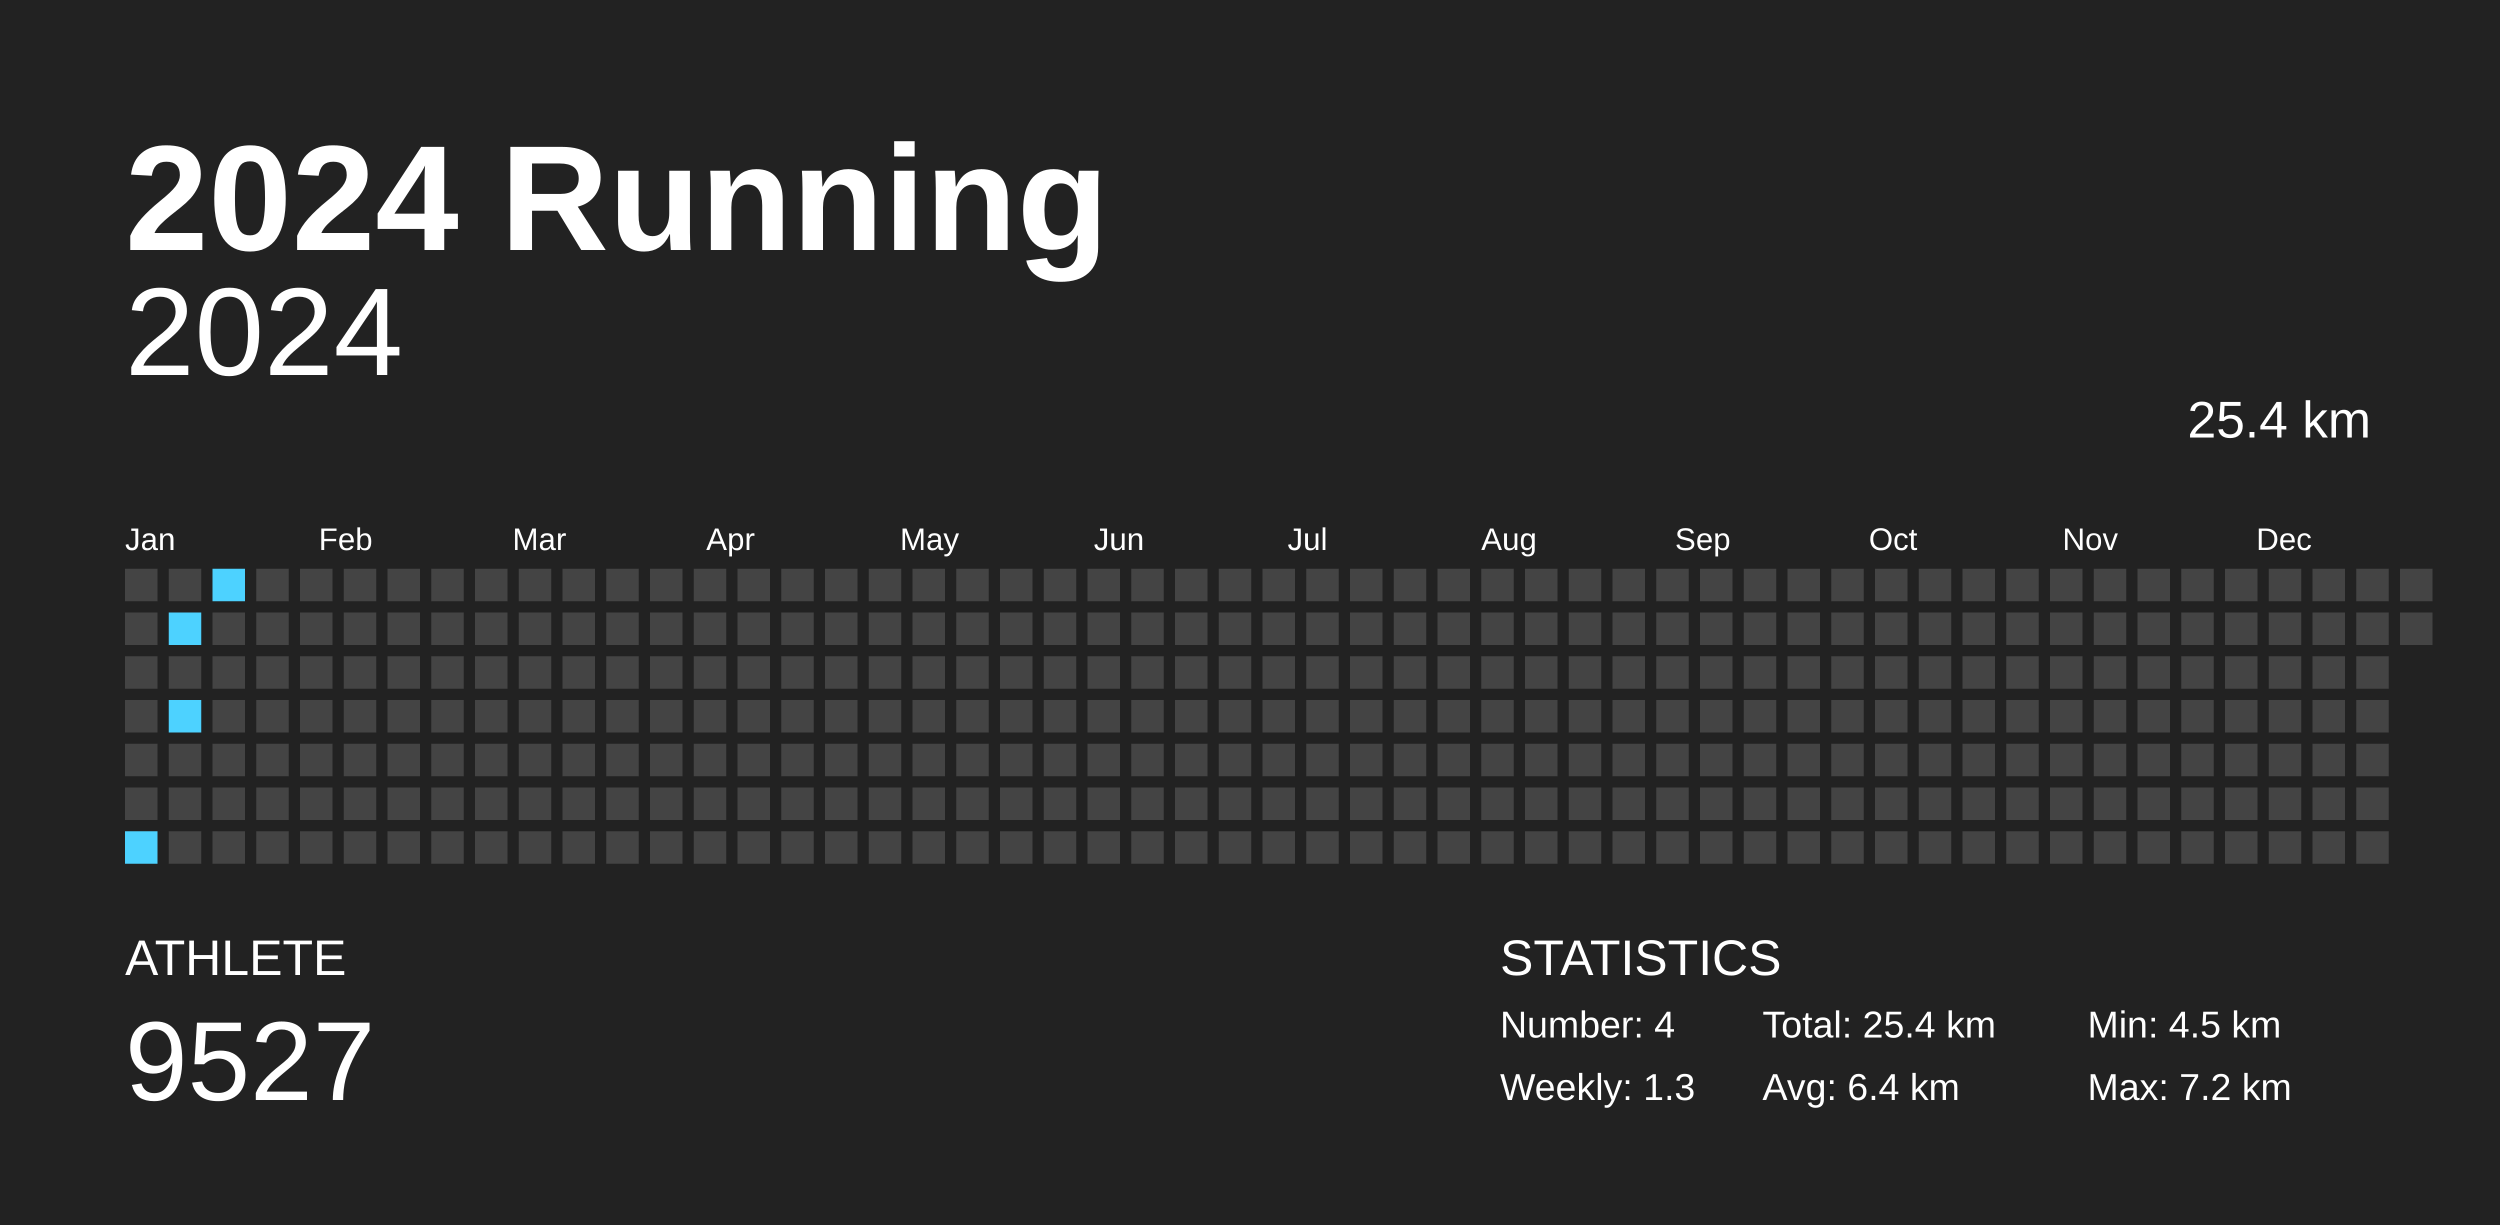
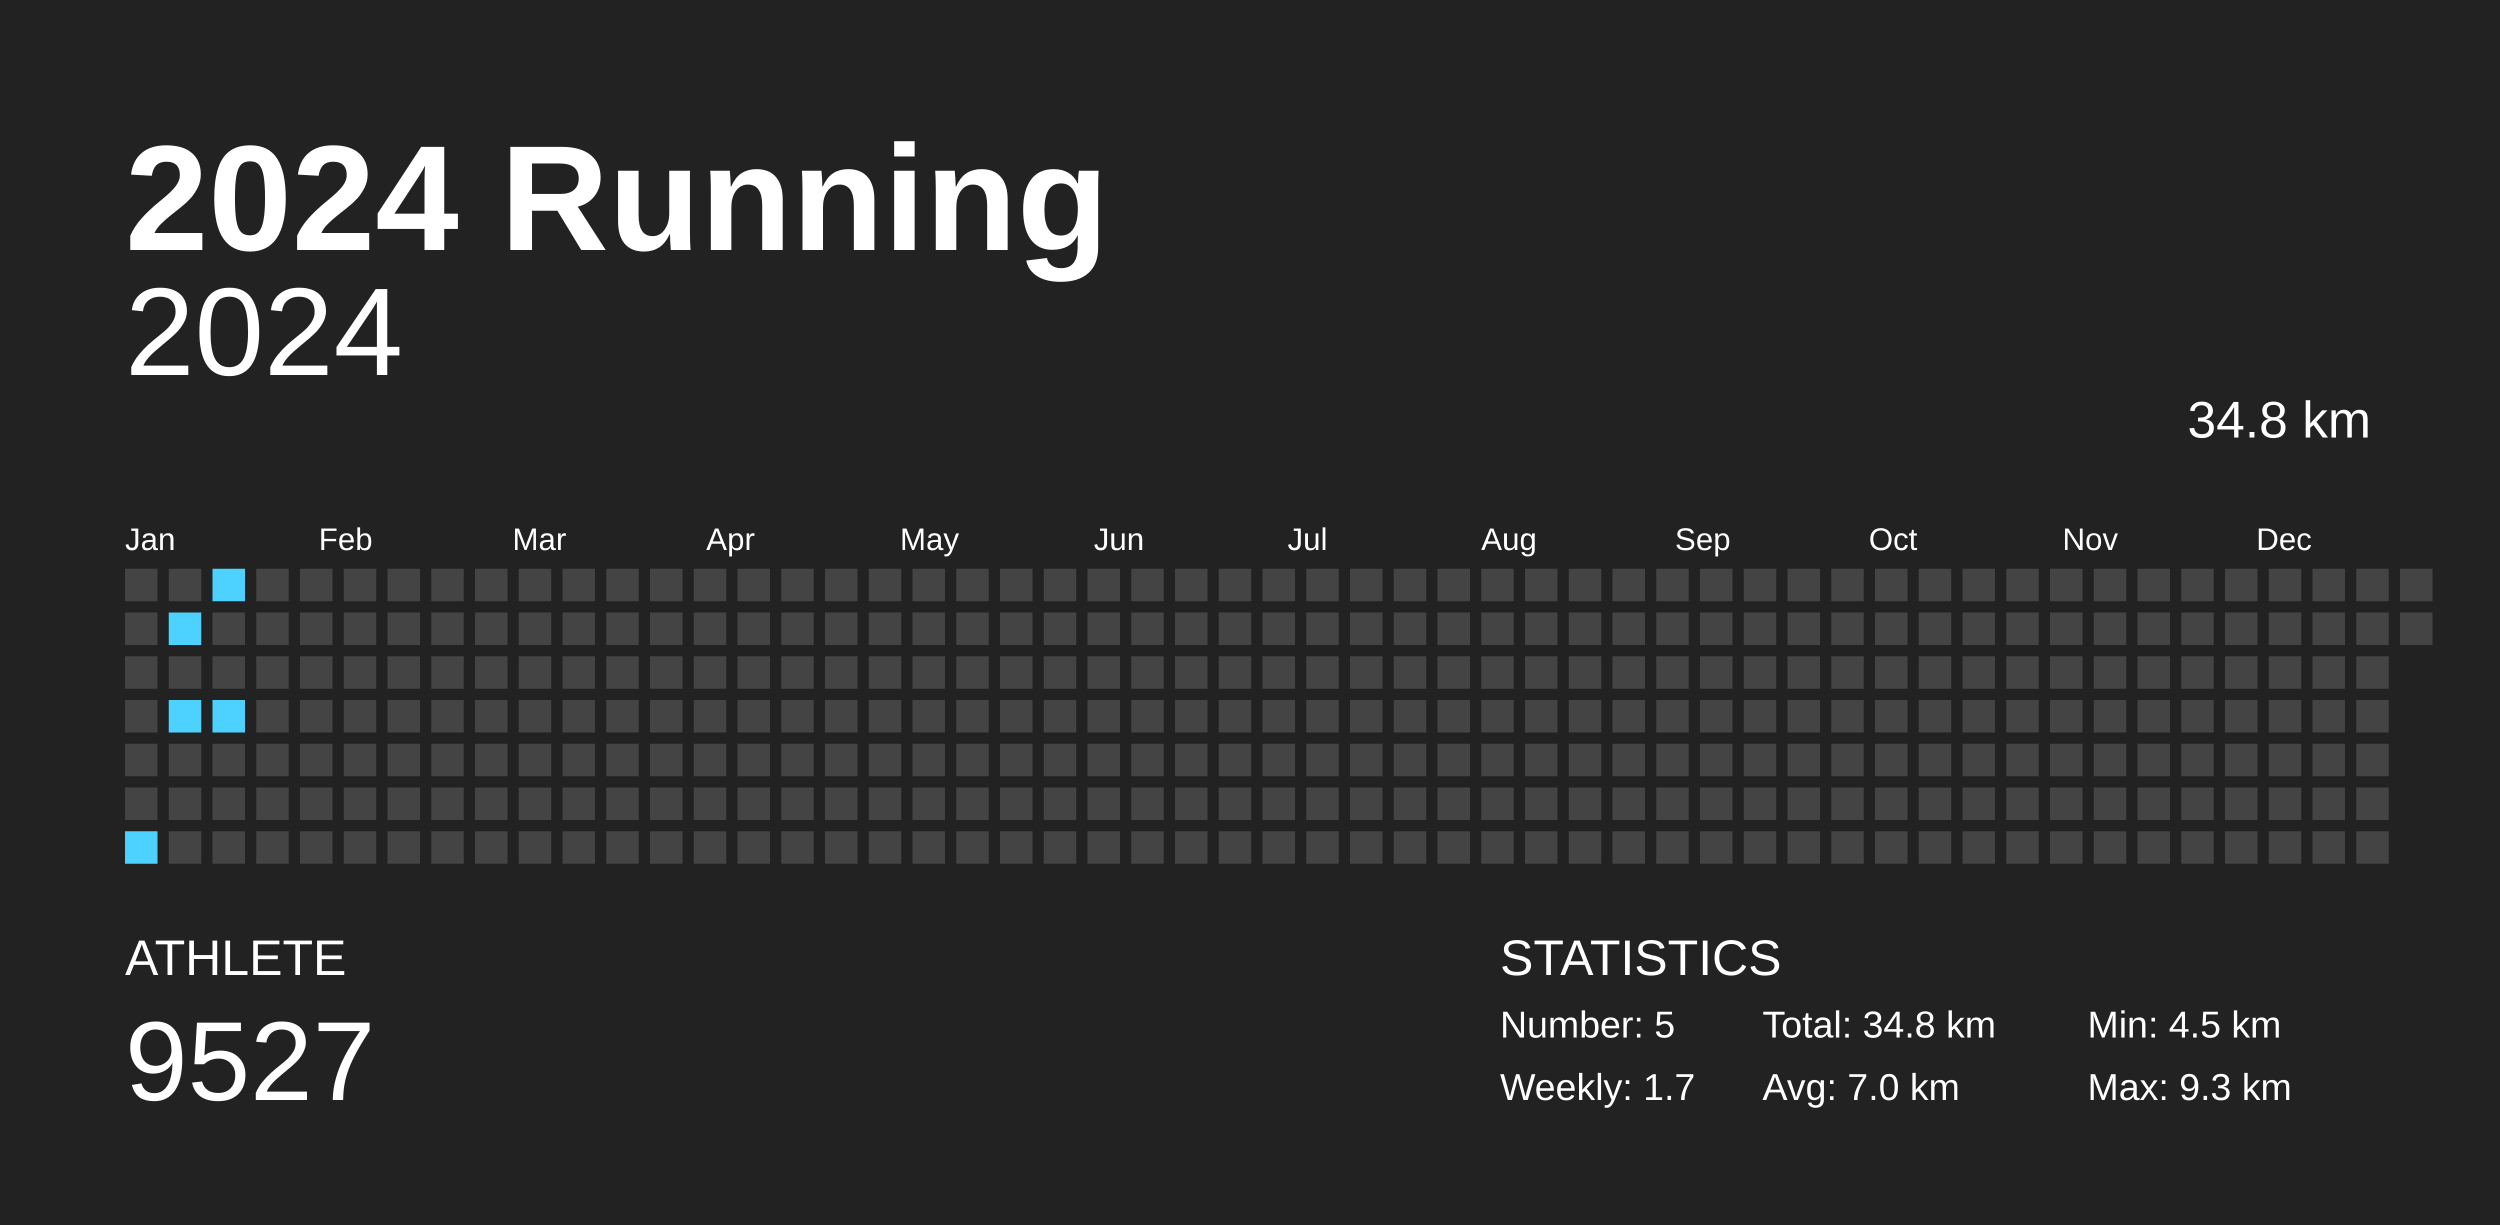
<svg xmlns="http://www.w3.org/2000/svg" baseProfile="full" height="98mm" version="1.1" viewBox="0,0,200,98" width="200mm">
  <defs />
  <rect fill="#222222" height="98" width="200" x="0" y="0" />
  <text fill="#FFFFFF" style="font-size:12px; font-family:Arial; font-weight:bold;" x="10" y="20">2024 Running</text>
  <text fill="#FFFFFF" style="font-size:4px; font-family:Arial" x="10" y="78">ATHLETE</text>
  <text fill="#FFFFFF" style="font-size:9px; font-family:Arial" x="10" y="88">9527</text>
  <text fill="#FFFFFF" style="font-size:4px; font-family:Arial" x="120" y="78">STATISTICS</text>
-   <text fill="#FFFFFF" style="font-size:3px; font-family:Arial" x="120" y="83">Number: 4</text>
-   <text fill="#FFFFFF" style="font-size:3px; font-family:Arial" x="120" y="88">Weekly: 1.3</text>
-   <text fill="#FFFFFF" style="font-size:3px; font-family:Arial" x="141" y="83">Total: 25.4 km</text>
-   <text fill="#FFFFFF" style="font-size:3px; font-family:Arial" x="141" y="88">Avg: 6.4 km</text>
+   <text fill="#FFFFFF" style="font-size:3px; font-family:Arial" x="120" y="83">Number: 5</text>
+   <text fill="#FFFFFF" style="font-size:3px; font-family:Arial" x="120" y="88">Weekly: 1.7</text>
+   <text fill="#FFFFFF" style="font-size:3px; font-family:Arial" x="141" y="83">Total: 34.8 km</text>
+   <text fill="#FFFFFF" style="font-size:3px; font-family:Arial" x="141" y="88">Avg: 7.0 km</text>
  <text fill="#FFFFFF" style="font-size:3px; font-family:Arial" x="167" y="83">Min: 4.5 km</text>
-   <text fill="#FFFFFF" style="font-size:3px; font-family:Arial" x="167" y="88">Max: 7.2 km</text>
+   <text fill="#FFFFFF" style="font-size:3px; font-family:Arial" x="167" y="88">Max: 9.3 km</text>
  <text alignment-baseline="hanging" fill="#FFFFFF" style="font-size:10.0px; font-family:Arial;" x="10" y="30">2024</text>
-   <text alignment-baseline="hanging" fill="#FFFFFF" style="font-size:4.125px; font-family:Arial;" x="175" y="35">25.4 km</text>
+   <text alignment-baseline="hanging" fill="#FFFFFF" style="font-size:4.125px; font-family:Arial;" x="175" y="35">34.8 km</text>
  <text fill="#FFFFFF" style="font-size:2.5px; font-family:Arial" x="10.0" y="44">Jan</text>
  <text fill="#FFFFFF" style="font-size:2.5px; font-family:Arial" x="25.5" y="44">Feb</text>
  <text fill="#FFFFFF" style="font-size:2.5px; font-family:Arial" x="41.0" y="44">Mar</text>
  <text fill="#FFFFFF" style="font-size:2.5px; font-family:Arial" x="56.5" y="44">Apr</text>
  <text fill="#FFFFFF" style="font-size:2.5px; font-family:Arial" x="72.0" y="44">May</text>
  <text fill="#FFFFFF" style="font-size:2.5px; font-family:Arial" x="87.5" y="44">Jun</text>
  <text fill="#FFFFFF" style="font-size:2.5px; font-family:Arial" x="103.0" y="44">Jul</text>
  <text fill="#FFFFFF" style="font-size:2.5px; font-family:Arial" x="118.5" y="44">Aug</text>
  <text fill="#FFFFFF" style="font-size:2.5px; font-family:Arial" x="134.0" y="44">Sep</text>
  <text fill="#FFFFFF" style="font-size:2.5px; font-family:Arial" x="149.5" y="44">Oct</text>
  <text fill="#FFFFFF" style="font-size:2.5px; font-family:Arial" x="165.0" y="44">Nov</text>
  <text fill="#FFFFFF" style="font-size:2.5px; font-family:Arial" x="180.5" y="44">Dec</text>
  <rect fill="#444444" height="2.6" width="2.6" x="10.0" y="45.5" />
  <rect fill="#444444" height="2.6" width="2.6" x="10.0" y="49.0" />
  <rect fill="#444444" height="2.6" width="2.6" x="10.0" y="52.5" />
  <rect fill="#444444" height="2.6" width="2.6" x="10.0" y="56.0" />
  <rect fill="#444444" height="2.6" width="2.6" x="10.0" y="59.5" />
  <rect fill="#444444" height="2.6" width="2.6" x="10.0" y="63.0" />
  <rect fill="#4dd2ff" height="2.6" width="2.6" x="10.0" y="66.5" />
  <rect fill="#444444" height="2.6" width="2.6" x="13.5" y="45.5" />
  <rect fill="#4dd2ff" height="2.6" width="2.6" x="13.5" y="49.0" />
  <rect fill="#444444" height="2.6" width="2.6" x="13.5" y="52.5" />
  <rect fill="#4dd2ff" height="2.6" width="2.6" x="13.5" y="56.0" />
  <rect fill="#444444" height="2.6" width="2.6" x="13.5" y="59.5" />
  <rect fill="#444444" height="2.6" width="2.6" x="13.5" y="63.0" />
  <rect fill="#444444" height="2.6" width="2.6" x="13.5" y="66.5" />
  <rect fill="#4dd2ff" height="2.6" width="2.6" x="17.0" y="45.5" />
  <rect fill="#444444" height="2.6" width="2.6" x="17.0" y="49.0" />
  <rect fill="#444444" height="2.6" width="2.6" x="17.0" y="52.5" />
-   <rect fill="#444444" height="2.6" width="2.6" x="17.0" y="56.0" />
+   <rect fill="#4dd2ff" height="2.6" width="2.6" x="17.0" y="56.0" />
  <rect fill="#444444" height="2.6" width="2.6" x="17.0" y="59.5" />
  <rect fill="#444444" height="2.6" width="2.6" x="17.0" y="63.0" />
  <rect fill="#444444" height="2.6" width="2.6" x="17.0" y="66.5" />
  <rect fill="#444444" height="2.6" width="2.6" x="20.5" y="45.5" />
  <rect fill="#444444" height="2.6" width="2.6" x="20.5" y="49.0" />
  <rect fill="#444444" height="2.6" width="2.6" x="20.5" y="52.5" />
  <rect fill="#444444" height="2.6" width="2.6" x="20.5" y="56.0" />
  <rect fill="#444444" height="2.6" width="2.6" x="20.5" y="59.5" />
  <rect fill="#444444" height="2.6" width="2.6" x="20.5" y="63.0" />
  <rect fill="#444444" height="2.6" width="2.6" x="20.5" y="66.5" />
  <rect fill="#444444" height="2.6" width="2.6" x="24.0" y="45.5" />
  <rect fill="#444444" height="2.6" width="2.6" x="24.0" y="49.0" />
  <rect fill="#444444" height="2.6" width="2.6" x="24.0" y="52.5" />
  <rect fill="#444444" height="2.6" width="2.6" x="24.0" y="56.0" />
  <rect fill="#444444" height="2.6" width="2.6" x="24.0" y="59.5" />
  <rect fill="#444444" height="2.6" width="2.6" x="24.0" y="63.0" />
  <rect fill="#444444" height="2.6" width="2.6" x="24.0" y="66.5" />
  <rect fill="#444444" height="2.6" width="2.6" x="27.5" y="45.5" />
  <rect fill="#444444" height="2.6" width="2.6" x="27.5" y="49.0" />
  <rect fill="#444444" height="2.6" width="2.6" x="27.5" y="52.5" />
  <rect fill="#444444" height="2.6" width="2.6" x="27.5" y="56.0" />
  <rect fill="#444444" height="2.6" width="2.6" x="27.5" y="59.5" />
  <rect fill="#444444" height="2.6" width="2.6" x="27.5" y="63.0" />
  <rect fill="#444444" height="2.6" width="2.6" x="27.5" y="66.5" />
  <rect fill="#444444" height="2.6" width="2.6" x="31.0" y="45.5" />
  <rect fill="#444444" height="2.6" width="2.6" x="31.0" y="49.0" />
  <rect fill="#444444" height="2.6" width="2.6" x="31.0" y="52.5" />
  <rect fill="#444444" height="2.6" width="2.6" x="31.0" y="56.0" />
  <rect fill="#444444" height="2.6" width="2.6" x="31.0" y="59.5" />
  <rect fill="#444444" height="2.6" width="2.6" x="31.0" y="63.0" />
  <rect fill="#444444" height="2.6" width="2.6" x="31.0" y="66.5" />
  <rect fill="#444444" height="2.6" width="2.6" x="34.5" y="45.5" />
  <rect fill="#444444" height="2.6" width="2.6" x="34.5" y="49.0" />
  <rect fill="#444444" height="2.6" width="2.6" x="34.5" y="52.5" />
  <rect fill="#444444" height="2.6" width="2.6" x="34.5" y="56.0" />
  <rect fill="#444444" height="2.6" width="2.6" x="34.5" y="59.5" />
  <rect fill="#444444" height="2.6" width="2.6" x="34.5" y="63.0" />
  <rect fill="#444444" height="2.6" width="2.6" x="34.5" y="66.5" />
  <rect fill="#444444" height="2.6" width="2.6" x="38.0" y="45.5" />
  <rect fill="#444444" height="2.6" width="2.6" x="38.0" y="49.0" />
  <rect fill="#444444" height="2.6" width="2.6" x="38.0" y="52.5" />
  <rect fill="#444444" height="2.6" width="2.6" x="38.0" y="56.0" />
  <rect fill="#444444" height="2.6" width="2.6" x="38.0" y="59.5" />
  <rect fill="#444444" height="2.6" width="2.6" x="38.0" y="63.0" />
  <rect fill="#444444" height="2.6" width="2.6" x="38.0" y="66.5" />
  <rect fill="#444444" height="2.6" width="2.6" x="41.5" y="45.5" />
  <rect fill="#444444" height="2.6" width="2.6" x="41.5" y="49.0" />
  <rect fill="#444444" height="2.6" width="2.6" x="41.5" y="52.5" />
  <rect fill="#444444" height="2.6" width="2.6" x="41.5" y="56.0" />
  <rect fill="#444444" height="2.6" width="2.6" x="41.5" y="59.5" />
  <rect fill="#444444" height="2.6" width="2.6" x="41.5" y="63.0" />
  <rect fill="#444444" height="2.6" width="2.6" x="41.5" y="66.5" />
  <rect fill="#444444" height="2.6" width="2.6" x="45.0" y="45.5" />
  <rect fill="#444444" height="2.6" width="2.6" x="45.0" y="49.0" />
  <rect fill="#444444" height="2.6" width="2.6" x="45.0" y="52.5" />
  <rect fill="#444444" height="2.6" width="2.6" x="45.0" y="56.0" />
  <rect fill="#444444" height="2.6" width="2.6" x="45.0" y="59.5" />
  <rect fill="#444444" height="2.6" width="2.6" x="45.0" y="63.0" />
  <rect fill="#444444" height="2.6" width="2.6" x="45.0" y="66.5" />
  <rect fill="#444444" height="2.6" width="2.6" x="48.5" y="45.5" />
  <rect fill="#444444" height="2.6" width="2.6" x="48.5" y="49.0" />
  <rect fill="#444444" height="2.6" width="2.6" x="48.5" y="52.5" />
  <rect fill="#444444" height="2.6" width="2.6" x="48.5" y="56.0" />
  <rect fill="#444444" height="2.6" width="2.6" x="48.5" y="59.5" />
  <rect fill="#444444" height="2.6" width="2.6" x="48.5" y="63.0" />
  <rect fill="#444444" height="2.6" width="2.6" x="48.5" y="66.5" />
  <rect fill="#444444" height="2.6" width="2.6" x="52.0" y="45.5" />
  <rect fill="#444444" height="2.6" width="2.6" x="52.0" y="49.0" />
  <rect fill="#444444" height="2.6" width="2.6" x="52.0" y="52.5" />
  <rect fill="#444444" height="2.6" width="2.6" x="52.0" y="56.0" />
  <rect fill="#444444" height="2.6" width="2.6" x="52.0" y="59.5" />
  <rect fill="#444444" height="2.6" width="2.6" x="52.0" y="63.0" />
  <rect fill="#444444" height="2.6" width="2.6" x="52.0" y="66.5" />
  <rect fill="#444444" height="2.6" width="2.6" x="55.5" y="45.5" />
  <rect fill="#444444" height="2.6" width="2.6" x="55.5" y="49.0" />
  <rect fill="#444444" height="2.6" width="2.6" x="55.5" y="52.5" />
  <rect fill="#444444" height="2.6" width="2.6" x="55.5" y="56.0" />
  <rect fill="#444444" height="2.6" width="2.6" x="55.5" y="59.5" />
  <rect fill="#444444" height="2.6" width="2.6" x="55.5" y="63.0" />
  <rect fill="#444444" height="2.6" width="2.6" x="55.5" y="66.5" />
  <rect fill="#444444" height="2.6" width="2.6" x="59.0" y="45.5" />
  <rect fill="#444444" height="2.6" width="2.6" x="59.0" y="49.0" />
  <rect fill="#444444" height="2.6" width="2.6" x="59.0" y="52.5" />
  <rect fill="#444444" height="2.6" width="2.6" x="59.0" y="56.0" />
  <rect fill="#444444" height="2.6" width="2.6" x="59.0" y="59.5" />
  <rect fill="#444444" height="2.6" width="2.6" x="59.0" y="63.0" />
  <rect fill="#444444" height="2.6" width="2.6" x="59.0" y="66.5" />
  <rect fill="#444444" height="2.6" width="2.6" x="62.5" y="45.5" />
  <rect fill="#444444" height="2.6" width="2.6" x="62.5" y="49.0" />
  <rect fill="#444444" height="2.6" width="2.6" x="62.5" y="52.5" />
  <rect fill="#444444" height="2.6" width="2.6" x="62.5" y="56.0" />
  <rect fill="#444444" height="2.6" width="2.6" x="62.5" y="59.5" />
  <rect fill="#444444" height="2.6" width="2.6" x="62.5" y="63.0" />
  <rect fill="#444444" height="2.6" width="2.6" x="62.5" y="66.5" />
  <rect fill="#444444" height="2.6" width="2.6" x="66.0" y="45.5" />
  <rect fill="#444444" height="2.6" width="2.6" x="66.0" y="49.0" />
  <rect fill="#444444" height="2.6" width="2.6" x="66.0" y="52.5" />
  <rect fill="#444444" height="2.6" width="2.6" x="66.0" y="56.0" />
  <rect fill="#444444" height="2.6" width="2.6" x="66.0" y="59.5" />
  <rect fill="#444444" height="2.6" width="2.6" x="66.0" y="63.0" />
  <rect fill="#444444" height="2.6" width="2.6" x="66.0" y="66.5" />
  <rect fill="#444444" height="2.6" width="2.6" x="69.5" y="45.5" />
  <rect fill="#444444" height="2.6" width="2.6" x="69.5" y="49.0" />
  <rect fill="#444444" height="2.6" width="2.6" x="69.5" y="52.5" />
  <rect fill="#444444" height="2.6" width="2.6" x="69.5" y="56.0" />
  <rect fill="#444444" height="2.6" width="2.6" x="69.5" y="59.5" />
  <rect fill="#444444" height="2.6" width="2.6" x="69.5" y="63.0" />
  <rect fill="#444444" height="2.6" width="2.6" x="69.5" y="66.5" />
  <rect fill="#444444" height="2.6" width="2.6" x="73.0" y="45.5" />
  <rect fill="#444444" height="2.6" width="2.6" x="73.0" y="49.0" />
  <rect fill="#444444" height="2.6" width="2.6" x="73.0" y="52.5" />
  <rect fill="#444444" height="2.6" width="2.6" x="73.0" y="56.0" />
  <rect fill="#444444" height="2.6" width="2.6" x="73.0" y="59.5" />
  <rect fill="#444444" height="2.6" width="2.6" x="73.0" y="63.0" />
  <rect fill="#444444" height="2.6" width="2.6" x="73.0" y="66.5" />
  <rect fill="#444444" height="2.6" width="2.6" x="76.5" y="45.5" />
  <rect fill="#444444" height="2.6" width="2.6" x="76.5" y="49.0" />
  <rect fill="#444444" height="2.6" width="2.6" x="76.5" y="52.5" />
  <rect fill="#444444" height="2.6" width="2.6" x="76.5" y="56.0" />
  <rect fill="#444444" height="2.6" width="2.6" x="76.5" y="59.5" />
  <rect fill="#444444" height="2.6" width="2.6" x="76.5" y="63.0" />
  <rect fill="#444444" height="2.6" width="2.6" x="76.5" y="66.5" />
  <rect fill="#444444" height="2.6" width="2.6" x="80.0" y="45.5" />
  <rect fill="#444444" height="2.6" width="2.6" x="80.0" y="49.0" />
  <rect fill="#444444" height="2.6" width="2.6" x="80.0" y="52.5" />
  <rect fill="#444444" height="2.6" width="2.6" x="80.0" y="56.0" />
  <rect fill="#444444" height="2.6" width="2.6" x="80.0" y="59.5" />
  <rect fill="#444444" height="2.6" width="2.6" x="80.0" y="63.0" />
  <rect fill="#444444" height="2.6" width="2.6" x="80.0" y="66.5" />
  <rect fill="#444444" height="2.6" width="2.6" x="83.5" y="45.5" />
  <rect fill="#444444" height="2.6" width="2.6" x="83.5" y="49.0" />
  <rect fill="#444444" height="2.6" width="2.6" x="83.5" y="52.5" />
  <rect fill="#444444" height="2.6" width="2.6" x="83.5" y="56.0" />
  <rect fill="#444444" height="2.6" width="2.6" x="83.5" y="59.5" />
  <rect fill="#444444" height="2.6" width="2.6" x="83.5" y="63.0" />
  <rect fill="#444444" height="2.6" width="2.6" x="83.5" y="66.5" />
  <rect fill="#444444" height="2.6" width="2.6" x="87.0" y="45.5" />
  <rect fill="#444444" height="2.6" width="2.6" x="87.0" y="49.0" />
  <rect fill="#444444" height="2.6" width="2.6" x="87.0" y="52.5" />
  <rect fill="#444444" height="2.6" width="2.6" x="87.0" y="56.0" />
  <rect fill="#444444" height="2.6" width="2.6" x="87.0" y="59.5" />
  <rect fill="#444444" height="2.6" width="2.6" x="87.0" y="63.0" />
  <rect fill="#444444" height="2.6" width="2.6" x="87.0" y="66.5" />
  <rect fill="#444444" height="2.6" width="2.6" x="90.5" y="45.5" />
  <rect fill="#444444" height="2.6" width="2.6" x="90.5" y="49.0" />
  <rect fill="#444444" height="2.6" width="2.6" x="90.5" y="52.5" />
  <rect fill="#444444" height="2.6" width="2.6" x="90.5" y="56.0" />
  <rect fill="#444444" height="2.6" width="2.6" x="90.5" y="59.5" />
  <rect fill="#444444" height="2.6" width="2.6" x="90.5" y="63.0" />
  <rect fill="#444444" height="2.6" width="2.6" x="90.5" y="66.5" />
  <rect fill="#444444" height="2.6" width="2.6" x="94.0" y="45.5" />
  <rect fill="#444444" height="2.6" width="2.6" x="94.0" y="49.0" />
  <rect fill="#444444" height="2.6" width="2.6" x="94.0" y="52.5" />
  <rect fill="#444444" height="2.6" width="2.6" x="94.0" y="56.0" />
  <rect fill="#444444" height="2.6" width="2.6" x="94.0" y="59.5" />
  <rect fill="#444444" height="2.6" width="2.6" x="94.0" y="63.0" />
  <rect fill="#444444" height="2.6" width="2.6" x="94.0" y="66.5" />
  <rect fill="#444444" height="2.6" width="2.6" x="97.5" y="45.5" />
  <rect fill="#444444" height="2.6" width="2.6" x="97.5" y="49.0" />
  <rect fill="#444444" height="2.6" width="2.6" x="97.5" y="52.5" />
  <rect fill="#444444" height="2.6" width="2.6" x="97.5" y="56.0" />
  <rect fill="#444444" height="2.6" width="2.6" x="97.5" y="59.5" />
  <rect fill="#444444" height="2.6" width="2.6" x="97.5" y="63.0" />
  <rect fill="#444444" height="2.6" width="2.6" x="97.5" y="66.5" />
  <rect fill="#444444" height="2.6" width="2.6" x="101.0" y="45.5" />
  <rect fill="#444444" height="2.6" width="2.6" x="101.0" y="49.0" />
  <rect fill="#444444" height="2.6" width="2.6" x="101.0" y="52.5" />
  <rect fill="#444444" height="2.6" width="2.6" x="101.0" y="56.0" />
  <rect fill="#444444" height="2.6" width="2.6" x="101.0" y="59.5" />
  <rect fill="#444444" height="2.6" width="2.6" x="101.0" y="63.0" />
  <rect fill="#444444" height="2.6" width="2.6" x="101.0" y="66.5" />
  <rect fill="#444444" height="2.6" width="2.6" x="104.5" y="45.5" />
  <rect fill="#444444" height="2.6" width="2.6" x="104.5" y="49.0" />
  <rect fill="#444444" height="2.6" width="2.6" x="104.5" y="52.5" />
  <rect fill="#444444" height="2.6" width="2.6" x="104.5" y="56.0" />
  <rect fill="#444444" height="2.6" width="2.6" x="104.5" y="59.5" />
  <rect fill="#444444" height="2.6" width="2.6" x="104.5" y="63.0" />
  <rect fill="#444444" height="2.6" width="2.6" x="104.5" y="66.5" />
  <rect fill="#444444" height="2.6" width="2.6" x="108.0" y="45.5" />
  <rect fill="#444444" height="2.6" width="2.6" x="108.0" y="49.0" />
  <rect fill="#444444" height="2.6" width="2.6" x="108.0" y="52.5" />
  <rect fill="#444444" height="2.6" width="2.6" x="108.0" y="56.0" />
  <rect fill="#444444" height="2.6" width="2.6" x="108.0" y="59.5" />
  <rect fill="#444444" height="2.6" width="2.6" x="108.0" y="63.0" />
  <rect fill="#444444" height="2.6" width="2.6" x="108.0" y="66.5" />
  <rect fill="#444444" height="2.6" width="2.6" x="111.5" y="45.5" />
  <rect fill="#444444" height="2.6" width="2.6" x="111.5" y="49.0" />
  <rect fill="#444444" height="2.6" width="2.6" x="111.5" y="52.5" />
  <rect fill="#444444" height="2.6" width="2.6" x="111.5" y="56.0" />
  <rect fill="#444444" height="2.6" width="2.6" x="111.5" y="59.5" />
  <rect fill="#444444" height="2.6" width="2.6" x="111.5" y="63.0" />
  <rect fill="#444444" height="2.6" width="2.6" x="111.5" y="66.5" />
  <rect fill="#444444" height="2.6" width="2.6" x="115.0" y="45.5" />
  <rect fill="#444444" height="2.6" width="2.6" x="115.0" y="49.0" />
  <rect fill="#444444" height="2.6" width="2.6" x="115.0" y="52.5" />
  <rect fill="#444444" height="2.6" width="2.6" x="115.0" y="56.0" />
  <rect fill="#444444" height="2.6" width="2.6" x="115.0" y="59.5" />
  <rect fill="#444444" height="2.6" width="2.6" x="115.0" y="63.0" />
  <rect fill="#444444" height="2.6" width="2.6" x="115.0" y="66.5" />
  <rect fill="#444444" height="2.6" width="2.6" x="118.5" y="45.5" />
  <rect fill="#444444" height="2.6" width="2.6" x="118.5" y="49.0" />
  <rect fill="#444444" height="2.6" width="2.6" x="118.5" y="52.5" />
  <rect fill="#444444" height="2.6" width="2.6" x="118.5" y="56.0" />
  <rect fill="#444444" height="2.6" width="2.6" x="118.5" y="59.5" />
  <rect fill="#444444" height="2.6" width="2.6" x="118.5" y="63.0" />
  <rect fill="#444444" height="2.6" width="2.6" x="118.5" y="66.5" />
  <rect fill="#444444" height="2.6" width="2.6" x="122.0" y="45.5" />
  <rect fill="#444444" height="2.6" width="2.6" x="122.0" y="49.0" />
  <rect fill="#444444" height="2.6" width="2.6" x="122.0" y="52.5" />
  <rect fill="#444444" height="2.6" width="2.6" x="122.0" y="56.0" />
  <rect fill="#444444" height="2.6" width="2.6" x="122.0" y="59.5" />
  <rect fill="#444444" height="2.6" width="2.6" x="122.0" y="63.0" />
  <rect fill="#444444" height="2.6" width="2.6" x="122.0" y="66.5" />
  <rect fill="#444444" height="2.6" width="2.6" x="125.5" y="45.5" />
  <rect fill="#444444" height="2.6" width="2.6" x="125.5" y="49.0" />
  <rect fill="#444444" height="2.6" width="2.6" x="125.5" y="52.5" />
  <rect fill="#444444" height="2.6" width="2.6" x="125.5" y="56.0" />
  <rect fill="#444444" height="2.6" width="2.6" x="125.5" y="59.5" />
  <rect fill="#444444" height="2.6" width="2.6" x="125.5" y="63.0" />
  <rect fill="#444444" height="2.6" width="2.6" x="125.5" y="66.5" />
  <rect fill="#444444" height="2.6" width="2.6" x="129.0" y="45.5" />
  <rect fill="#444444" height="2.6" width="2.6" x="129.0" y="49.0" />
  <rect fill="#444444" height="2.6" width="2.6" x="129.0" y="52.5" />
  <rect fill="#444444" height="2.6" width="2.6" x="129.0" y="56.0" />
  <rect fill="#444444" height="2.6" width="2.6" x="129.0" y="59.5" />
  <rect fill="#444444" height="2.6" width="2.6" x="129.0" y="63.0" />
  <rect fill="#444444" height="2.6" width="2.6" x="129.0" y="66.5" />
  <rect fill="#444444" height="2.6" width="2.6" x="132.5" y="45.5" />
  <rect fill="#444444" height="2.6" width="2.6" x="132.5" y="49.0" />
  <rect fill="#444444" height="2.6" width="2.6" x="132.5" y="52.5" />
  <rect fill="#444444" height="2.6" width="2.6" x="132.5" y="56.0" />
  <rect fill="#444444" height="2.6" width="2.6" x="132.5" y="59.5" />
  <rect fill="#444444" height="2.6" width="2.6" x="132.5" y="63.0" />
  <rect fill="#444444" height="2.6" width="2.6" x="132.5" y="66.5" />
  <rect fill="#444444" height="2.6" width="2.6" x="136.0" y="45.5" />
  <rect fill="#444444" height="2.6" width="2.6" x="136.0" y="49.0" />
  <rect fill="#444444" height="2.6" width="2.6" x="136.0" y="52.5" />
  <rect fill="#444444" height="2.6" width="2.6" x="136.0" y="56.0" />
  <rect fill="#444444" height="2.6" width="2.6" x="136.0" y="59.5" />
  <rect fill="#444444" height="2.6" width="2.6" x="136.0" y="63.0" />
  <rect fill="#444444" height="2.6" width="2.6" x="136.0" y="66.5" />
  <rect fill="#444444" height="2.6" width="2.6" x="139.5" y="45.5" />
  <rect fill="#444444" height="2.6" width="2.6" x="139.5" y="49.0" />
  <rect fill="#444444" height="2.6" width="2.6" x="139.5" y="52.5" />
  <rect fill="#444444" height="2.6" width="2.6" x="139.5" y="56.0" />
  <rect fill="#444444" height="2.6" width="2.6" x="139.5" y="59.5" />
  <rect fill="#444444" height="2.6" width="2.6" x="139.5" y="63.0" />
  <rect fill="#444444" height="2.6" width="2.6" x="139.5" y="66.5" />
  <rect fill="#444444" height="2.6" width="2.6" x="143.0" y="45.5" />
  <rect fill="#444444" height="2.6" width="2.6" x="143.0" y="49.0" />
  <rect fill="#444444" height="2.6" width="2.6" x="143.0" y="52.5" />
  <rect fill="#444444" height="2.6" width="2.6" x="143.0" y="56.0" />
  <rect fill="#444444" height="2.6" width="2.6" x="143.0" y="59.5" />
  <rect fill="#444444" height="2.6" width="2.6" x="143.0" y="63.0" />
  <rect fill="#444444" height="2.6" width="2.6" x="143.0" y="66.5" />
  <rect fill="#444444" height="2.6" width="2.6" x="146.5" y="45.5" />
  <rect fill="#444444" height="2.6" width="2.6" x="146.5" y="49.0" />
  <rect fill="#444444" height="2.6" width="2.6" x="146.5" y="52.5" />
  <rect fill="#444444" height="2.6" width="2.6" x="146.5" y="56.0" />
  <rect fill="#444444" height="2.6" width="2.6" x="146.5" y="59.5" />
  <rect fill="#444444" height="2.6" width="2.6" x="146.5" y="63.0" />
  <rect fill="#444444" height="2.6" width="2.6" x="146.5" y="66.5" />
  <rect fill="#444444" height="2.6" width="2.6" x="150.0" y="45.5" />
  <rect fill="#444444" height="2.6" width="2.6" x="150.0" y="49.0" />
  <rect fill="#444444" height="2.6" width="2.6" x="150.0" y="52.5" />
  <rect fill="#444444" height="2.6" width="2.6" x="150.0" y="56.0" />
  <rect fill="#444444" height="2.6" width="2.6" x="150.0" y="59.5" />
  <rect fill="#444444" height="2.6" width="2.6" x="150.0" y="63.0" />
  <rect fill="#444444" height="2.6" width="2.6" x="150.0" y="66.5" />
  <rect fill="#444444" height="2.6" width="2.6" x="153.5" y="45.5" />
  <rect fill="#444444" height="2.6" width="2.6" x="153.5" y="49.0" />
  <rect fill="#444444" height="2.6" width="2.6" x="153.5" y="52.5" />
  <rect fill="#444444" height="2.6" width="2.6" x="153.5" y="56.0" />
  <rect fill="#444444" height="2.6" width="2.6" x="153.5" y="59.5" />
  <rect fill="#444444" height="2.6" width="2.6" x="153.5" y="63.0" />
  <rect fill="#444444" height="2.6" width="2.6" x="153.5" y="66.5" />
  <rect fill="#444444" height="2.6" width="2.6" x="157.0" y="45.5" />
  <rect fill="#444444" height="2.6" width="2.6" x="157.0" y="49.0" />
  <rect fill="#444444" height="2.6" width="2.6" x="157.0" y="52.5" />
  <rect fill="#444444" height="2.6" width="2.6" x="157.0" y="56.0" />
  <rect fill="#444444" height="2.6" width="2.6" x="157.0" y="59.5" />
  <rect fill="#444444" height="2.6" width="2.6" x="157.0" y="63.0" />
  <rect fill="#444444" height="2.6" width="2.6" x="157.0" y="66.5" />
  <rect fill="#444444" height="2.6" width="2.6" x="160.5" y="45.5" />
  <rect fill="#444444" height="2.6" width="2.6" x="160.5" y="49.0" />
  <rect fill="#444444" height="2.6" width="2.6" x="160.5" y="52.5" />
  <rect fill="#444444" height="2.6" width="2.6" x="160.5" y="56.0" />
  <rect fill="#444444" height="2.6" width="2.6" x="160.5" y="59.5" />
  <rect fill="#444444" height="2.6" width="2.6" x="160.5" y="63.0" />
  <rect fill="#444444" height="2.6" width="2.6" x="160.5" y="66.5" />
  <rect fill="#444444" height="2.6" width="2.6" x="164.0" y="45.5" />
  <rect fill="#444444" height="2.6" width="2.6" x="164.0" y="49.0" />
  <rect fill="#444444" height="2.6" width="2.6" x="164.0" y="52.5" />
  <rect fill="#444444" height="2.6" width="2.6" x="164.0" y="56.0" />
  <rect fill="#444444" height="2.6" width="2.6" x="164.0" y="59.5" />
  <rect fill="#444444" height="2.6" width="2.6" x="164.0" y="63.0" />
  <rect fill="#444444" height="2.6" width="2.6" x="164.0" y="66.5" />
  <rect fill="#444444" height="2.6" width="2.6" x="167.5" y="45.5" />
  <rect fill="#444444" height="2.6" width="2.6" x="167.5" y="49.0" />
  <rect fill="#444444" height="2.6" width="2.6" x="167.5" y="52.5" />
  <rect fill="#444444" height="2.6" width="2.6" x="167.5" y="56.0" />
  <rect fill="#444444" height="2.6" width="2.6" x="167.5" y="59.5" />
  <rect fill="#444444" height="2.6" width="2.6" x="167.5" y="63.0" />
  <rect fill="#444444" height="2.6" width="2.6" x="167.5" y="66.5" />
  <rect fill="#444444" height="2.6" width="2.6" x="171.0" y="45.5" />
  <rect fill="#444444" height="2.6" width="2.6" x="171.0" y="49.0" />
  <rect fill="#444444" height="2.6" width="2.6" x="171.0" y="52.5" />
  <rect fill="#444444" height="2.6" width="2.6" x="171.0" y="56.0" />
  <rect fill="#444444" height="2.6" width="2.6" x="171.0" y="59.5" />
  <rect fill="#444444" height="2.6" width="2.6" x="171.0" y="63.0" />
  <rect fill="#444444" height="2.6" width="2.6" x="171.0" y="66.5" />
  <rect fill="#444444" height="2.6" width="2.6" x="174.5" y="45.5" />
  <rect fill="#444444" height="2.6" width="2.6" x="174.5" y="49.0" />
  <rect fill="#444444" height="2.6" width="2.6" x="174.5" y="52.5" />
  <rect fill="#444444" height="2.6" width="2.6" x="174.5" y="56.0" />
  <rect fill="#444444" height="2.6" width="2.6" x="174.5" y="59.5" />
  <rect fill="#444444" height="2.6" width="2.6" x="174.5" y="63.0" />
  <rect fill="#444444" height="2.6" width="2.6" x="174.5" y="66.5" />
  <rect fill="#444444" height="2.6" width="2.6" x="178.0" y="45.5" />
  <rect fill="#444444" height="2.6" width="2.6" x="178.0" y="49.0" />
  <rect fill="#444444" height="2.6" width="2.6" x="178.0" y="52.5" />
  <rect fill="#444444" height="2.6" width="2.6" x="178.0" y="56.0" />
  <rect fill="#444444" height="2.6" width="2.6" x="178.0" y="59.5" />
  <rect fill="#444444" height="2.6" width="2.6" x="178.0" y="63.0" />
  <rect fill="#444444" height="2.6" width="2.6" x="178.0" y="66.5" />
  <rect fill="#444444" height="2.6" width="2.6" x="181.5" y="45.5" />
  <rect fill="#444444" height="2.6" width="2.6" x="181.5" y="49.0" />
  <rect fill="#444444" height="2.6" width="2.6" x="181.5" y="52.5" />
  <rect fill="#444444" height="2.6" width="2.6" x="181.5" y="56.0" />
  <rect fill="#444444" height="2.6" width="2.6" x="181.5" y="59.5" />
  <rect fill="#444444" height="2.6" width="2.6" x="181.5" y="63.0" />
  <rect fill="#444444" height="2.6" width="2.6" x="181.5" y="66.5" />
  <rect fill="#444444" height="2.6" width="2.6" x="185.0" y="45.5" />
  <rect fill="#444444" height="2.6" width="2.6" x="185.0" y="49.0" />
  <rect fill="#444444" height="2.6" width="2.6" x="185.0" y="52.5" />
  <rect fill="#444444" height="2.6" width="2.6" x="185.0" y="56.0" />
  <rect fill="#444444" height="2.6" width="2.6" x="185.0" y="59.5" />
  <rect fill="#444444" height="2.6" width="2.6" x="185.0" y="63.0" />
  <rect fill="#444444" height="2.6" width="2.6" x="185.0" y="66.5" />
  <rect fill="#444444" height="2.6" width="2.6" x="188.5" y="45.5" />
  <rect fill="#444444" height="2.6" width="2.6" x="188.5" y="49.0" />
  <rect fill="#444444" height="2.6" width="2.6" x="188.5" y="52.5" />
  <rect fill="#444444" height="2.6" width="2.6" x="188.5" y="56.0" />
  <rect fill="#444444" height="2.6" width="2.6" x="188.5" y="59.5" />
  <rect fill="#444444" height="2.6" width="2.6" x="188.5" y="63.0" />
  <rect fill="#444444" height="2.6" width="2.6" x="188.5" y="66.5" />
  <rect fill="#444444" height="2.6" width="2.6" x="192.0" y="45.5" />
  <rect fill="#444444" height="2.6" width="2.6" x="192.0" y="49.0" />
</svg>
